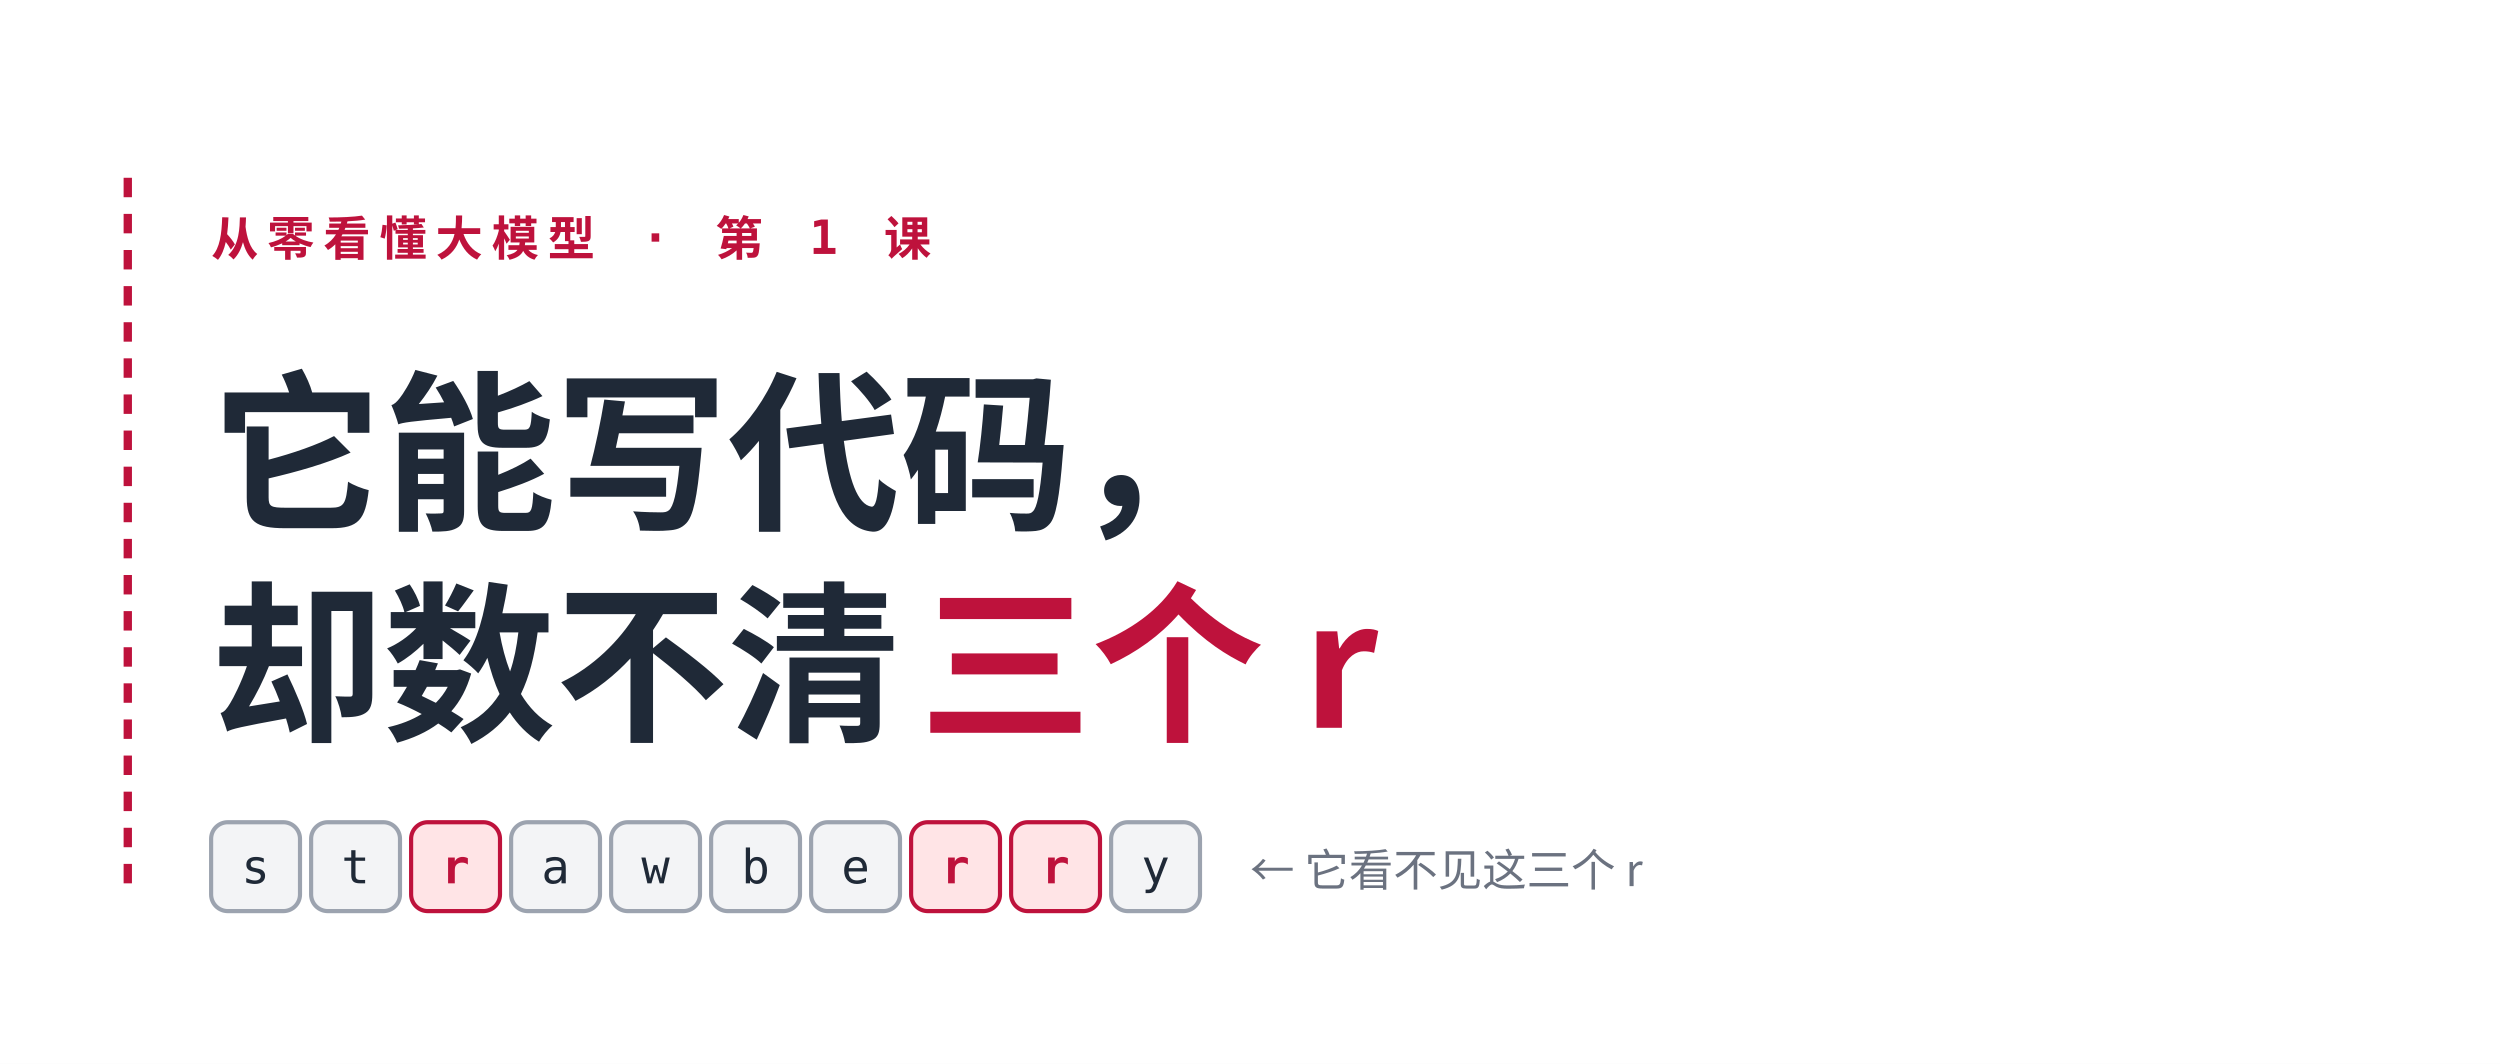
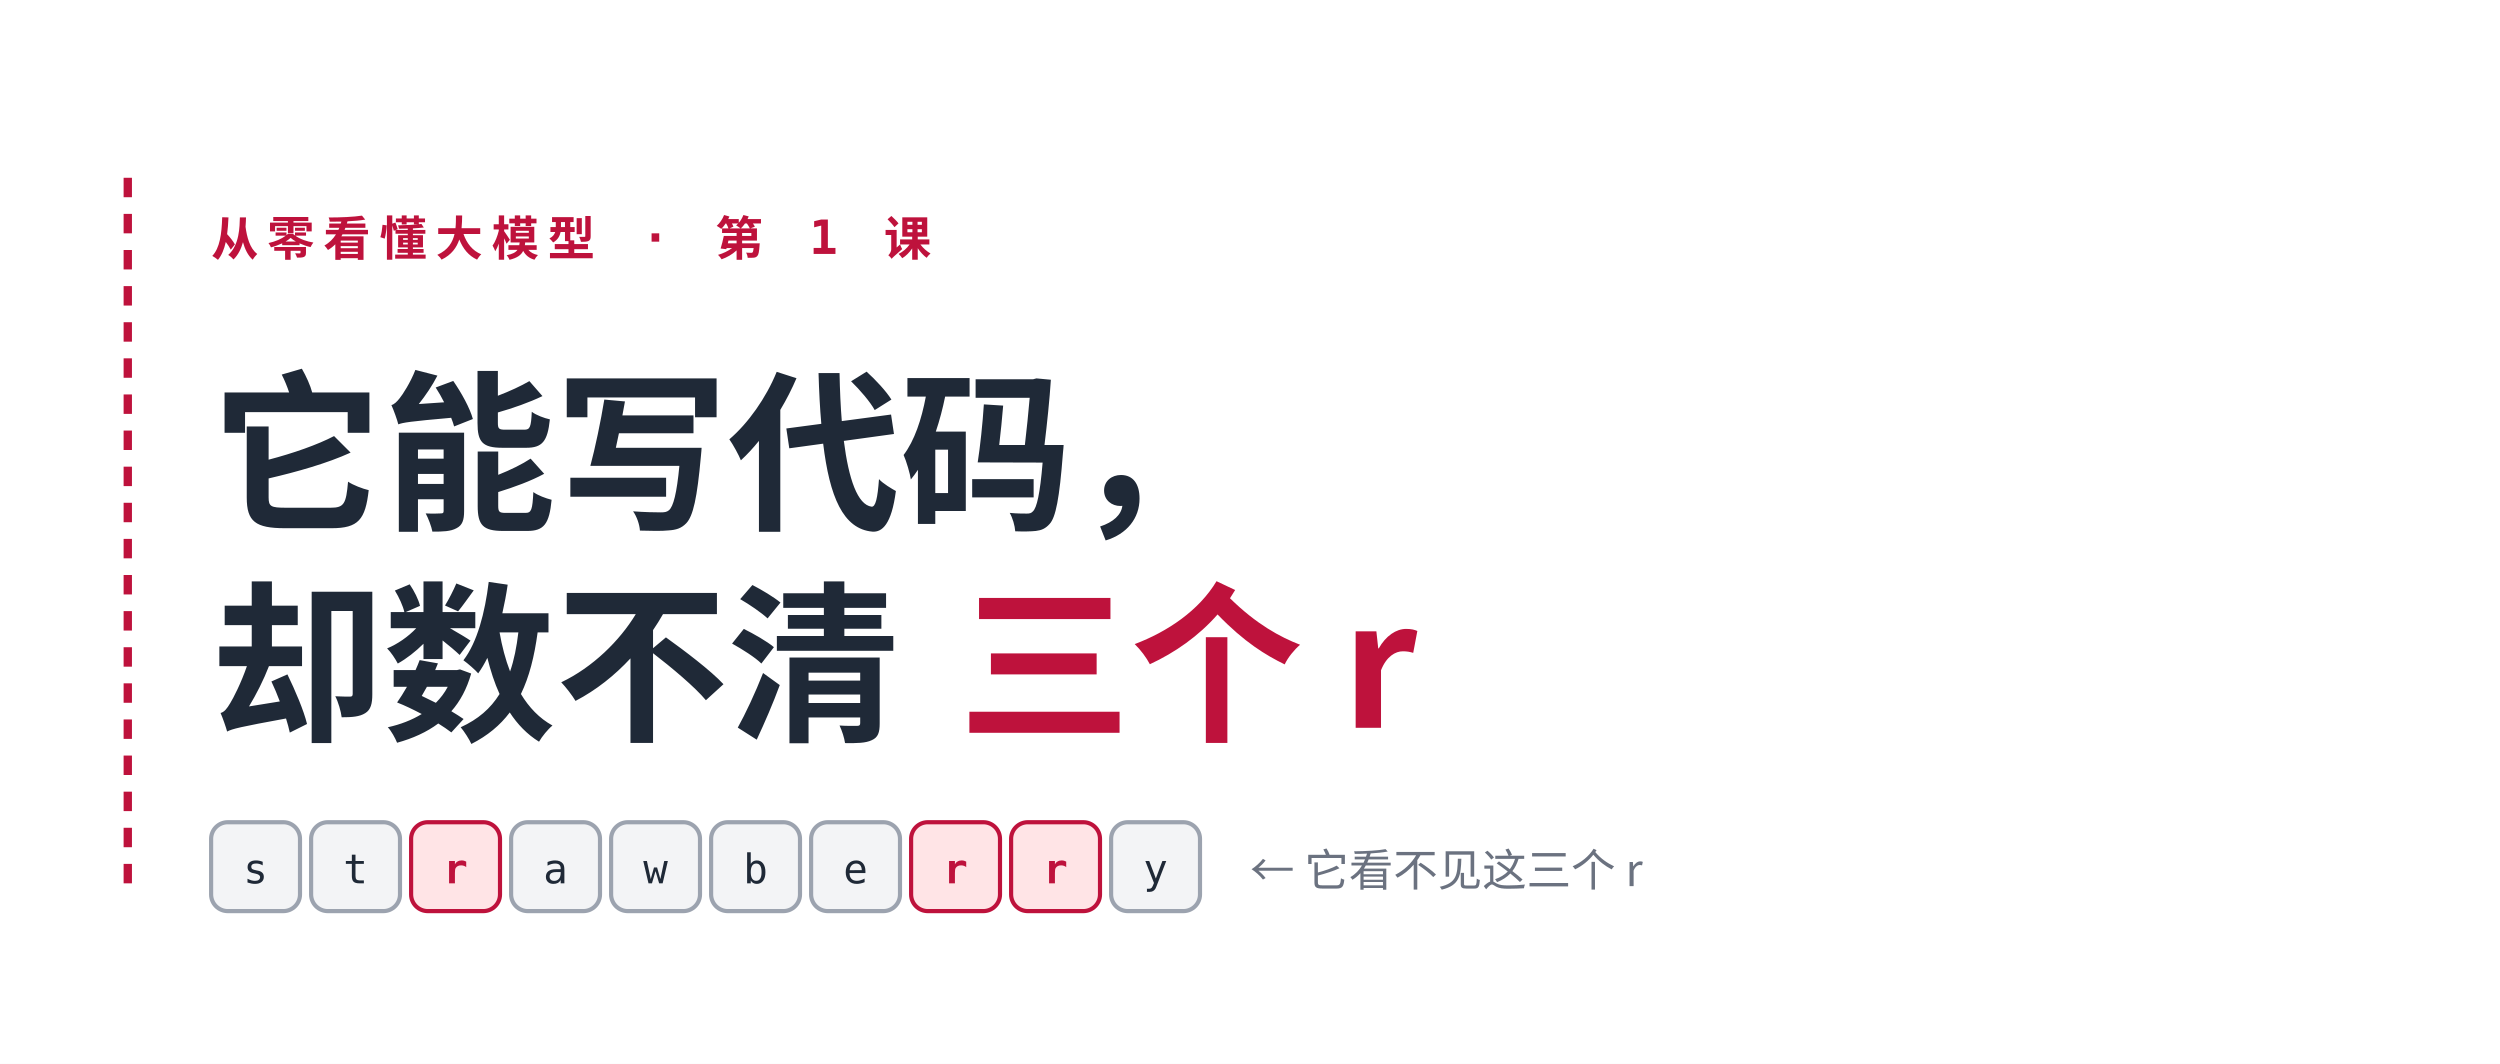
- <svg xmlns="http://www.w3.org/2000/svg" viewBox="0 0 900 383" width="1800" height="766" role="img" aria-label="封面：它能写代码，却数不清三个 r">
+ <svg xmlns="http://www.w3.org/2000/svg" viewBox="0 0 900 383" width="1800" height="766" role="img" aria-label="封面：从零看懂大模型 第 1 课">
  <rect width="900" height="383" fill="#ffffff" />
  <line x1="46" y1="64" x2="46" y2="319" stroke="#be123c" stroke-width="3" stroke-dasharray="7 6" />
  <text x="76" y="92" font-family="JetBrains Mono, DejaVu Sans Mono, Menlo, monospace" font-size="17" font-weight="600" letter-spacing="3.2" fill="#be123c">从零看懂大模型 · 第 1 课</text>
  <text x="76" y="186" font-family="Noto Sans CJK SC, PingFang SC, Microsoft YaHei, sans-serif" font-size="62" font-weight="700" fill="#1f2937">它能写代码，</text>
-   <text x="76" y="262" font-family="Noto Sans CJK SC, PingFang SC, Microsoft YaHei, sans-serif" font-size="62" font-weight="700" fill="#1f2937">却数不清<tspan dx="7" fill="#be123c">三个 r</tspan>
+   <text x="76" y="262" font-family="Noto Sans CJK SC, PingFang SC, Microsoft YaHei, sans-serif" font-size="62" font-weight="700" fill="#1f2937">却数不清 <tspan dx="7" fill="#be123c">三个 r</tspan>
  </text>
  <rect x="76" y="296" width="32" height="32" rx="6" fill="#f3f4f6" stroke="#9ca3af" stroke-width="1.5" />
-   <text x="92" y="318" text-anchor="middle" font-family="JetBrains Mono, DejaVu Sans Mono, Menlo, monospace" font-size="17" font-weight="400" fill="#1f2937">s</text>
+   <text x="92" y="318" text-anchor="middle" font-family="JetBrains Mono, DejaVu Sans Mono, Menlo, monospace" font-size="14.72" font-weight="400" fill="#1f2937">s</text>
  <rect x="112" y="296" width="32" height="32" rx="6" fill="#f3f4f6" stroke="#9ca3af" stroke-width="1.5" />
-   <text x="128" y="318" text-anchor="middle" font-family="JetBrains Mono, DejaVu Sans Mono, Menlo, monospace" font-size="17" font-weight="400" fill="#1f2937">t</text>
+   <text x="128" y="318" text-anchor="middle" font-family="JetBrains Mono, DejaVu Sans Mono, Menlo, monospace" font-size="14.72" font-weight="400" fill="#1f2937">t</text>
  <rect x="148" y="296" width="32" height="32" rx="6" fill="#ffe4e6" stroke="#be123c" stroke-width="1.5" />
-   <text x="164" y="318" text-anchor="middle" font-family="JetBrains Mono, DejaVu Sans Mono, Menlo, monospace" font-size="17" font-weight="600" fill="#be123c">r</text>
+   <text x="164" y="318" text-anchor="middle" font-family="JetBrains Mono, DejaVu Sans Mono, Menlo, monospace" font-size="14.72" font-weight="600" fill="#be123c">r</text>
  <rect x="184" y="296" width="32" height="32" rx="6" fill="#f3f4f6" stroke="#9ca3af" stroke-width="1.5" />
-   <text x="200" y="318" text-anchor="middle" font-family="JetBrains Mono, DejaVu Sans Mono, Menlo, monospace" font-size="17" font-weight="400" fill="#1f2937">a</text>
+   <text x="200" y="318" text-anchor="middle" font-family="JetBrains Mono, DejaVu Sans Mono, Menlo, monospace" font-size="14.72" font-weight="400" fill="#1f2937">a</text>
  <rect x="220" y="296" width="32" height="32" rx="6" fill="#f3f4f6" stroke="#9ca3af" stroke-width="1.5" />
-   <text x="236" y="318" text-anchor="middle" font-family="JetBrains Mono, DejaVu Sans Mono, Menlo, monospace" font-size="17" font-weight="400" fill="#1f2937">w</text>
+   <text x="236" y="318" text-anchor="middle" font-family="JetBrains Mono, DejaVu Sans Mono, Menlo, monospace" font-size="14.72" font-weight="400" fill="#1f2937">w</text>
  <rect x="256" y="296" width="32" height="32" rx="6" fill="#f3f4f6" stroke="#9ca3af" stroke-width="1.5" />
-   <text x="272" y="318" text-anchor="middle" font-family="JetBrains Mono, DejaVu Sans Mono, Menlo, monospace" font-size="17" font-weight="400" fill="#1f2937">b</text>
+   <text x="272" y="318" text-anchor="middle" font-family="JetBrains Mono, DejaVu Sans Mono, Menlo, monospace" font-size="14.72" font-weight="400" fill="#1f2937">b</text>
  <rect x="292" y="296" width="32" height="32" rx="6" fill="#f3f4f6" stroke="#9ca3af" stroke-width="1.5" />
-   <text x="308" y="318" text-anchor="middle" font-family="JetBrains Mono, DejaVu Sans Mono, Menlo, monospace" font-size="17" font-weight="400" fill="#1f2937">e</text>
+   <text x="308" y="318" text-anchor="middle" font-family="JetBrains Mono, DejaVu Sans Mono, Menlo, monospace" font-size="14.72" font-weight="400" fill="#1f2937">e</text>
  <rect x="328" y="296" width="32" height="32" rx="6" fill="#ffe4e6" stroke="#be123c" stroke-width="1.5" />
-   <text x="344" y="318" text-anchor="middle" font-family="JetBrains Mono, DejaVu Sans Mono, Menlo, monospace" font-size="17" font-weight="600" fill="#be123c">r</text>
+   <text x="344" y="318" text-anchor="middle" font-family="JetBrains Mono, DejaVu Sans Mono, Menlo, monospace" font-size="14.72" font-weight="600" fill="#be123c">r</text>
  <rect x="364" y="296" width="32" height="32" rx="6" fill="#ffe4e6" stroke="#be123c" stroke-width="1.5" />
-   <text x="380" y="318" text-anchor="middle" font-family="JetBrains Mono, DejaVu Sans Mono, Menlo, monospace" font-size="17" font-weight="600" fill="#be123c">r</text>
+   <text x="380" y="318" text-anchor="middle" font-family="JetBrains Mono, DejaVu Sans Mono, Menlo, monospace" font-size="14.72" font-weight="600" fill="#be123c">r</text>
  <rect x="400" y="296" width="32" height="32" rx="6" fill="#f3f4f6" stroke="#9ca3af" stroke-width="1.5" />
-   <text x="416" y="318" text-anchor="middle" font-family="JetBrains Mono, DejaVu Sans Mono, Menlo, monospace" font-size="17" font-weight="400" fill="#1f2937">y</text>
+   <text x="416" y="318" text-anchor="middle" font-family="JetBrains Mono, DejaVu Sans Mono, Menlo, monospace" font-size="14.72" font-weight="400" fill="#1f2937">y</text>
  <text x="450" y="319" font-family="Noto Sans CJK SC, PingFang SC, Microsoft YaHei, sans-serif" font-size="16" fill="#6b7280">← 它看不见这三个 r</text>
</svg>
